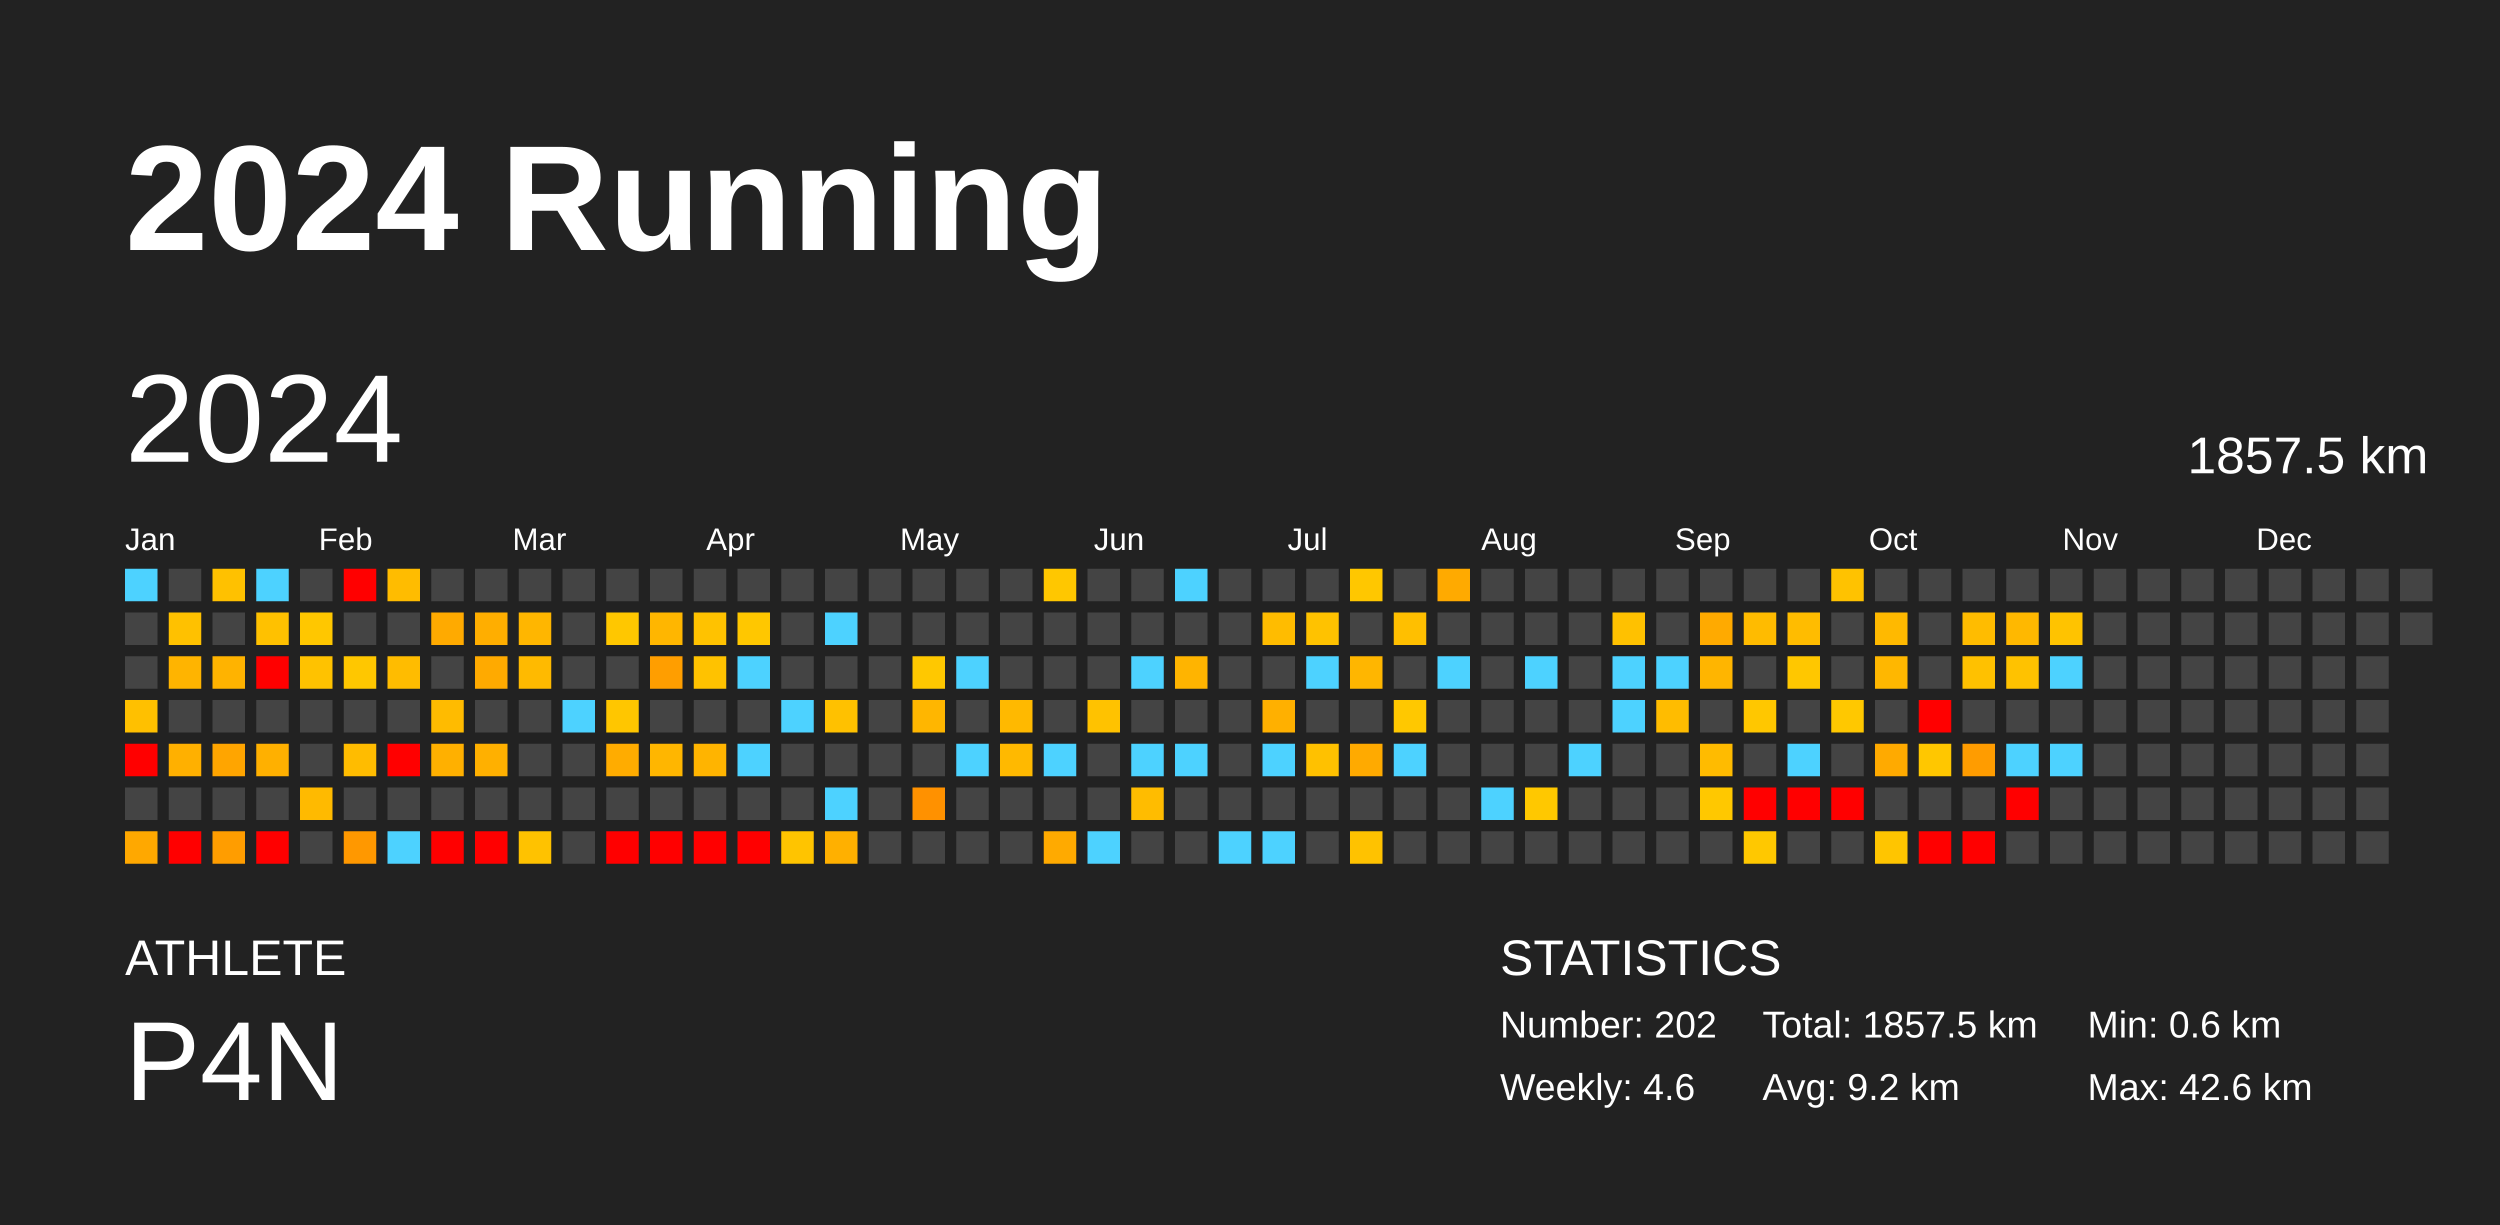
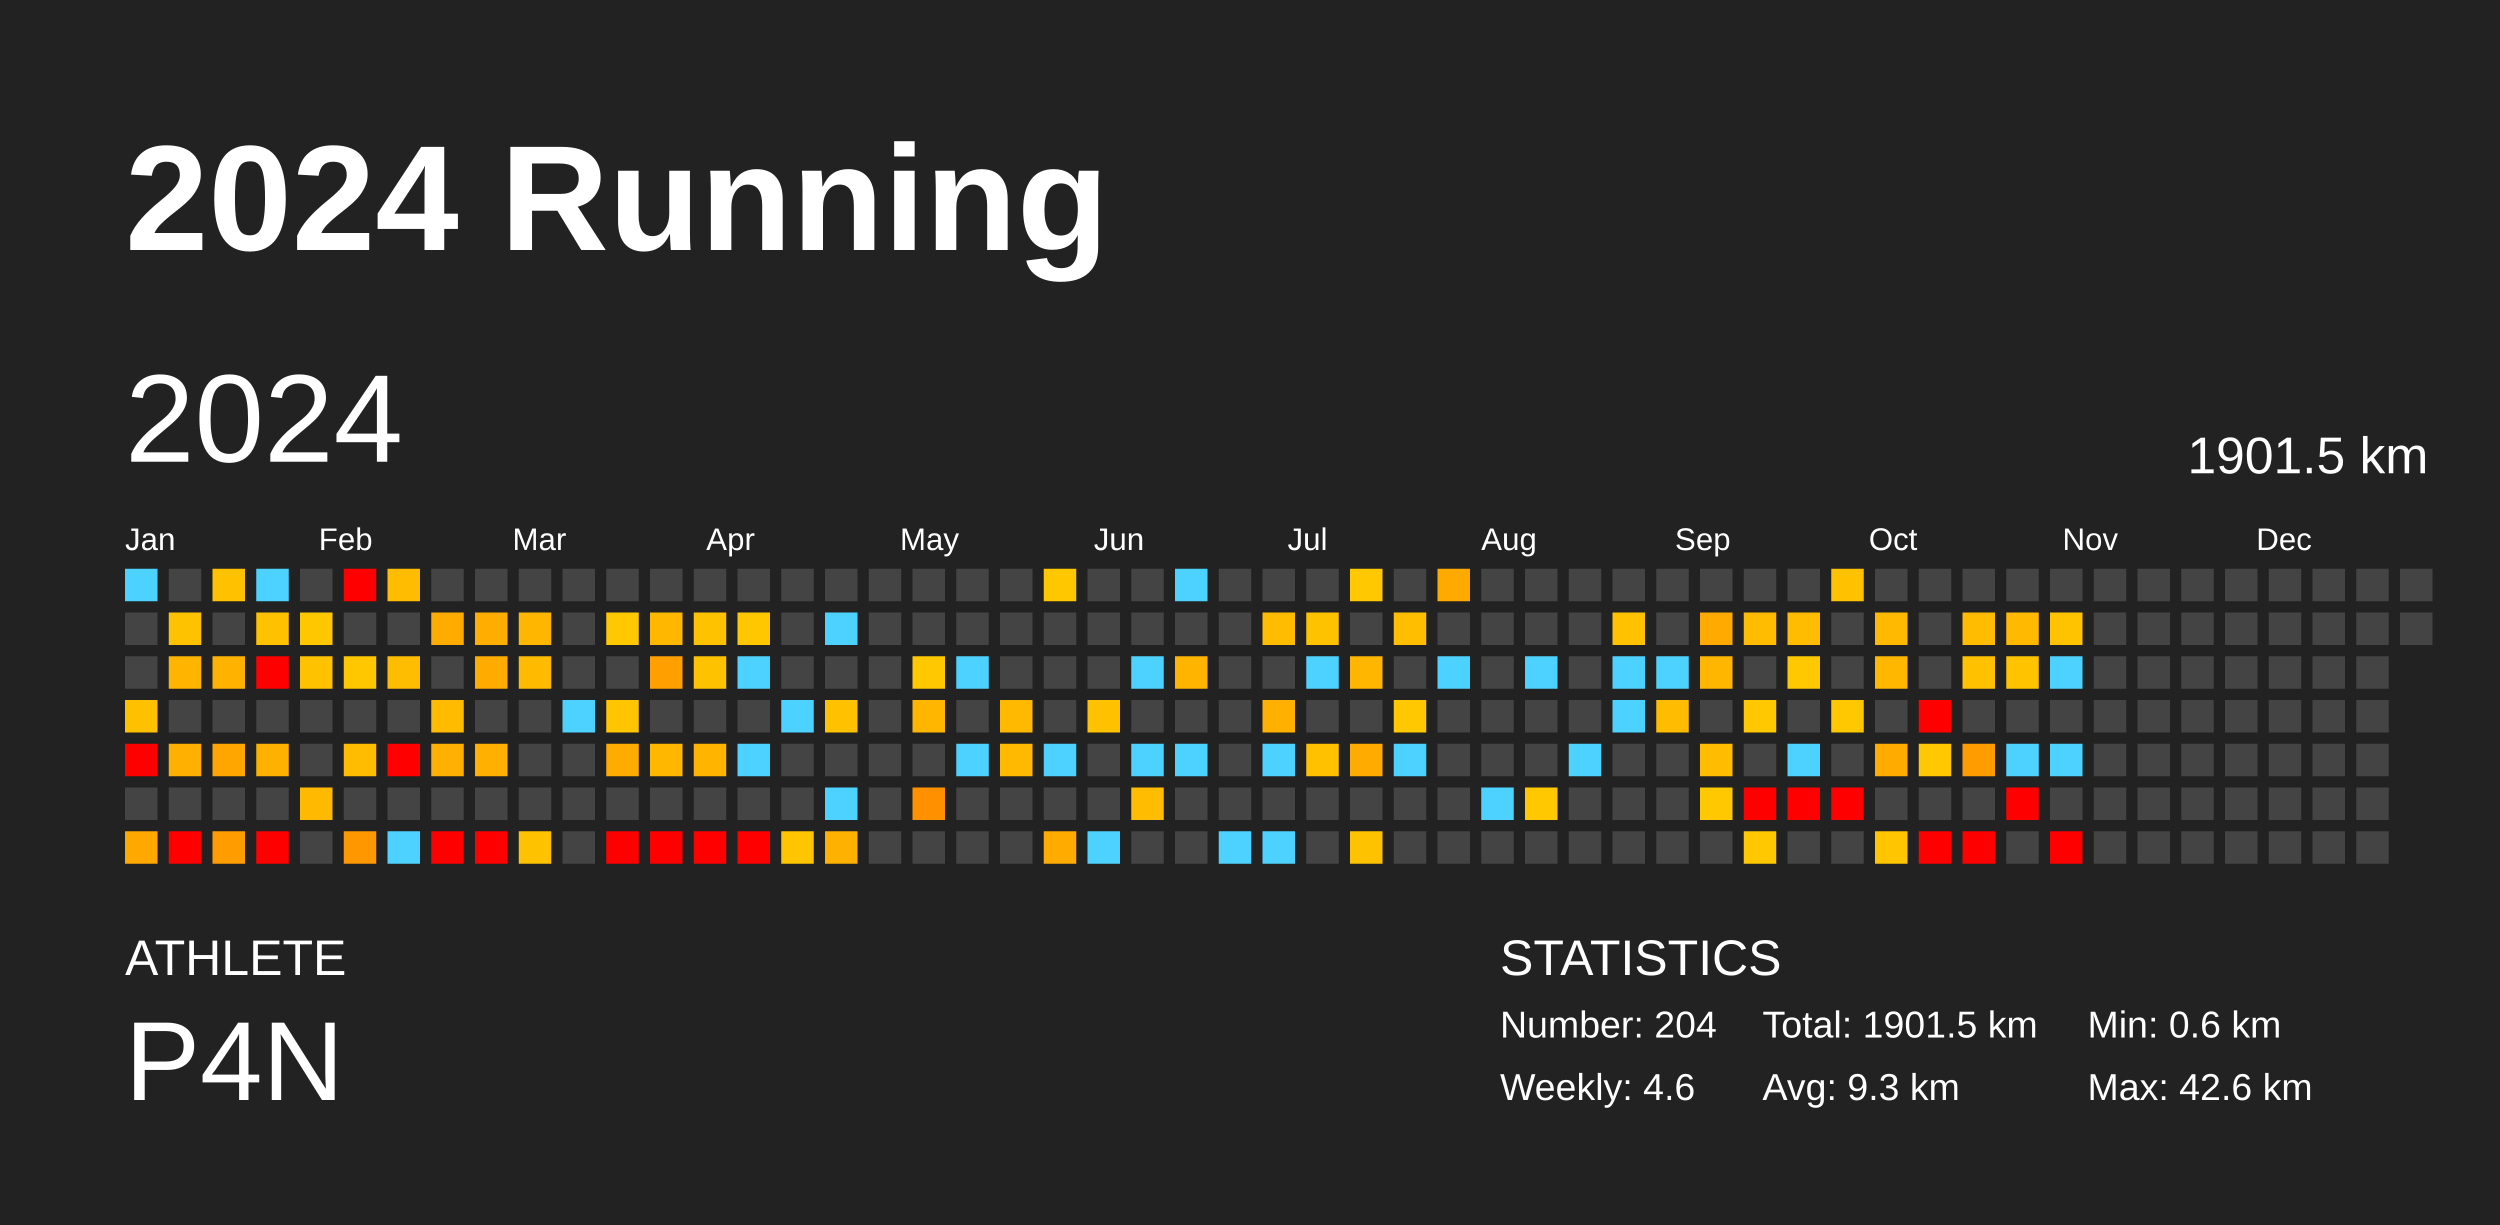
<svg xmlns="http://www.w3.org/2000/svg" baseProfile="full" height="98mm" version="1.1" viewBox="0,0,200,98" width="200mm">
  <defs />
  <rect fill="#222222" height="98" width="200" x="0" y="0" />
  <text fill="#FFFFFF" style="font-size:12px; font-family:Arial; font-weight:bold;" x="10" y="20">2024 Running</text>
  <text fill="#FFFFFF" style="font-size:4px; font-family:Arial" x="10" y="78">ATHLETE</text>
  <text fill="#FFFFFF" style="font-size:9px; font-family:Arial" x="10" y="88">P4N</text>
  <text fill="#FFFFFF" style="font-size:4px; font-family:Arial" x="120" y="78">STATISTICS</text>
-   <text fill="#FFFFFF" style="font-size:3px; font-family:Arial" x="120" y="83">Number: 202</text>
+   <text fill="#FFFFFF" style="font-size:3px; font-family:Arial" x="120" y="83">Number: 204</text>
  <text fill="#FFFFFF" style="font-size:3px; font-family:Arial" x="120" y="88">Weekly: 4.6</text>
-   <text fill="#FFFFFF" style="font-size:3px; font-family:Arial" x="141" y="83">Total: 1857.5 km</text>
-   <text fill="#FFFFFF" style="font-size:3px; font-family:Arial" x="141" y="88">Avg: 9.2 km</text>
+   <text fill="#FFFFFF" style="font-size:3px; font-family:Arial" x="141" y="83">Total: 1901.5 km</text>
+   <text fill="#FFFFFF" style="font-size:3px; font-family:Arial" x="141" y="88">Avg: 9.3 km</text>
  <text fill="#FFFFFF" style="font-size:3px; font-family:Arial" x="167" y="83">Min: 0.6 km</text>
  <text fill="#FFFFFF" style="font-size:3px; font-family:Arial" x="167" y="88">Max: 42.6 km</text>
  <text dominant-baseline="hanging" fill="#FFFFFF" style="font-size:10.0px; font-family:Arial;" x="10" y="30">2024</text>
-   <text dominant-baseline="hanging" fill="#FFFFFF" style="font-size:4.125px; font-family:Arial;" x="175" y="35">1857.5 km</text>
+   <text dominant-baseline="hanging" fill="#FFFFFF" style="font-size:4.125px; font-family:Arial;" x="175" y="35">1901.5 km</text>
  <text fill="#FFFFFF" style="font-size:2.5px; font-family:Arial" x="10.0" y="44">Jan</text>
  <text fill="#FFFFFF" style="font-size:2.5px; font-family:Arial" x="25.5" y="44">Feb</text>
  <text fill="#FFFFFF" style="font-size:2.5px; font-family:Arial" x="41.0" y="44">Mar</text>
  <text fill="#FFFFFF" style="font-size:2.5px; font-family:Arial" x="56.5" y="44">Apr</text>
  <text fill="#FFFFFF" style="font-size:2.5px; font-family:Arial" x="72.0" y="44">May</text>
  <text fill="#FFFFFF" style="font-size:2.5px; font-family:Arial" x="87.5" y="44">Jun</text>
  <text fill="#FFFFFF" style="font-size:2.5px; font-family:Arial" x="103.0" y="44">Jul</text>
  <text fill="#FFFFFF" style="font-size:2.5px; font-family:Arial" x="118.5" y="44">Aug</text>
  <text fill="#FFFFFF" style="font-size:2.5px; font-family:Arial" x="134.0" y="44">Sep</text>
  <text fill="#FFFFFF" style="font-size:2.5px; font-family:Arial" x="149.5" y="44">Oct</text>
  <text fill="#FFFFFF" style="font-size:2.5px; font-family:Arial" x="165.0" y="44">Nov</text>
  <text fill="#FFFFFF" style="font-size:2.5px; font-family:Arial" x="180.5" y="44">Dec</text>
  <rect fill="#4dd2ff" height="2.6" width="2.6" x="10.0" y="45.5" />
  <rect fill="#444444" height="2.6" width="2.6" x="10.0" y="49.0" />
  <rect fill="#444444" height="2.6" width="2.6" x="10.0" y="52.5" />
  <rect fill="#ffc000" height="2.6" width="2.6" x="10.0" y="56.0" />
  <rect fill="red" height="2.6" width="2.6" x="10.0" y="59.5" />
  <rect fill="#444444" height="2.6" width="2.6" x="10.0" y="63.0" />
  <rect fill="#ffa800" height="2.6" width="2.6" x="10.0" y="66.5" />
  <rect fill="#444444" height="2.6" width="2.6" x="13.5" y="45.5" />
-   <rect fill="#ffc100" height="2.6" width="2.6" x="13.5" y="49.0" />
+   <rect fill="#ffc200" height="2.6" width="2.6" x="13.5" y="49.0" />
  <rect fill="#ffb400" height="2.6" width="2.6" x="13.5" y="52.5" />
  <rect fill="#444444" height="2.6" width="2.6" x="13.5" y="56.0" />
  <rect fill="#ffb000" height="2.6" width="2.6" x="13.5" y="59.5" />
  <rect fill="#444444" height="2.6" width="2.6" x="13.5" y="63.0" />
  <rect fill="red" height="2.6" width="2.6" x="13.5" y="66.5" />
-   <rect fill="#ffc100" height="2.6" width="2.6" x="17.0" y="45.5" />
+   <rect fill="#ffc200" height="2.6" width="2.6" x="17.0" y="45.5" />
  <rect fill="#444444" height="2.6" width="2.6" x="17.0" y="49.0" />
  <rect fill="#ffb300" height="2.6" width="2.6" x="17.0" y="52.5" />
  <rect fill="#444444" height="2.6" width="2.6" x="17.0" y="56.0" />
-   <rect fill="#ffa500" height="2.6" width="2.6" x="17.0" y="59.5" />
+   <rect fill="#ffa600" height="2.6" width="2.6" x="17.0" y="59.5" />
  <rect fill="#444444" height="2.6" width="2.6" x="17.0" y="63.0" />
  <rect fill="#ff9d00" height="2.6" width="2.6" x="17.0" y="66.5" />
  <rect fill="#4dd2ff" height="2.6" width="2.6" x="20.5" y="45.5" />
  <rect fill="#ffc100" height="2.6" width="2.6" x="20.5" y="49.0" />
  <rect fill="red" height="2.6" width="2.6" x="20.5" y="52.5" />
  <rect fill="#444444" height="2.6" width="2.6" x="20.5" y="56.0" />
-   <rect fill="#ffb000" height="2.6" width="2.6" x="20.5" y="59.5" />
+   <rect fill="#ffb100" height="2.6" width="2.6" x="20.5" y="59.5" />
  <rect fill="#444444" height="2.6" width="2.6" x="20.5" y="63.0" />
  <rect fill="red" height="2.6" width="2.6" x="20.5" y="66.5" />
  <rect fill="#444444" height="2.6" width="2.6" x="24.0" y="45.5" />
  <rect fill="#ffc700" height="2.6" width="2.6" x="24.0" y="49.0" />
  <rect fill="#ffc200" height="2.6" width="2.6" x="24.0" y="52.5" />
  <rect fill="#444444" height="2.6" width="2.6" x="24.0" y="56.0" />
  <rect fill="#444444" height="2.6" width="2.6" x="24.0" y="59.5" />
  <rect fill="#ffba00" height="2.6" width="2.6" x="24.0" y="63.0" />
  <rect fill="#444444" height="2.6" width="2.6" x="24.0" y="66.5" />
  <rect fill="red" height="2.6" width="2.6" x="27.5" y="45.5" />
  <rect fill="#444444" height="2.6" width="2.6" x="27.5" y="49.0" />
  <rect fill="#ffc700" height="2.6" width="2.6" x="27.5" y="52.5" />
  <rect fill="#444444" height="2.6" width="2.6" x="27.5" y="56.0" />
  <rect fill="#ffbc00" height="2.6" width="2.6" x="27.5" y="59.5" />
  <rect fill="#444444" height="2.6" width="2.6" x="27.5" y="63.0" />
  <rect fill="#ff9800" height="2.6" width="2.6" x="27.5" y="66.5" />
  <rect fill="#ffbc00" height="2.6" width="2.6" x="31.0" y="45.5" />
  <rect fill="#444444" height="2.6" width="2.6" x="31.0" y="49.0" />
-   <rect fill="#ffbc00" height="2.6" width="2.6" x="31.0" y="52.5" />
+   <rect fill="#ffbd00" height="2.6" width="2.6" x="31.0" y="52.5" />
  <rect fill="#444444" height="2.6" width="2.6" x="31.0" y="56.0" />
  <rect fill="red" height="2.6" width="2.6" x="31.0" y="59.5" />
  <rect fill="#444444" height="2.6" width="2.6" x="31.0" y="63.0" />
  <rect fill="#4dd2ff" height="2.6" width="2.6" x="31.0" y="66.5" />
  <rect fill="#444444" height="2.6" width="2.6" x="34.5" y="45.5" />
-   <rect fill="#ffaa00" height="2.6" width="2.6" x="34.5" y="49.0" />
+   <rect fill="#ffab00" height="2.6" width="2.6" x="34.5" y="49.0" />
  <rect fill="#444444" height="2.6" width="2.6" x="34.5" y="52.5" />
  <rect fill="#ffbb00" height="2.6" width="2.6" x="34.5" y="56.0" />
  <rect fill="#ffb000" height="2.6" width="2.6" x="34.5" y="59.5" />
  <rect fill="#444444" height="2.6" width="2.6" x="34.5" y="63.0" />
  <rect fill="red" height="2.6" width="2.6" x="34.5" y="66.5" />
  <rect fill="#444444" height="2.6" width="2.6" x="38.0" y="45.5" />
  <rect fill="#ffae00" height="2.6" width="2.6" x="38.0" y="49.0" />
-   <rect fill="#ffaa00" height="2.6" width="2.6" x="38.0" y="52.5" />
+   <rect fill="#ffab00" height="2.6" width="2.6" x="38.0" y="52.5" />
  <rect fill="#444444" height="2.6" width="2.6" x="38.0" y="56.0" />
  <rect fill="#ffb000" height="2.6" width="2.6" x="38.0" y="59.5" />
  <rect fill="#444444" height="2.6" width="2.6" x="38.0" y="63.0" />
  <rect fill="red" height="2.6" width="2.6" x="38.0" y="66.5" />
  <rect fill="#444444" height="2.6" width="2.6" x="41.5" y="45.5" />
  <rect fill="#ffb600" height="2.6" width="2.6" x="41.5" y="49.0" />
-   <rect fill="#ffba00" height="2.6" width="2.6" x="41.5" y="52.5" />
+   <rect fill="#ffbb00" height="2.6" width="2.6" x="41.5" y="52.5" />
  <rect fill="#444444" height="2.6" width="2.6" x="41.5" y="56.0" />
  <rect fill="#444444" height="2.6" width="2.6" x="41.5" y="59.5" />
  <rect fill="#444444" height="2.6" width="2.6" x="41.5" y="63.0" />
  <rect fill="#ffc200" height="2.6" width="2.6" x="41.5" y="66.5" />
  <rect fill="#444444" height="2.6" width="2.6" x="45.0" y="45.5" />
  <rect fill="#444444" height="2.6" width="2.6" x="45.0" y="49.0" />
  <rect fill="#444444" height="2.6" width="2.6" x="45.0" y="52.5" />
  <rect fill="#4dd2ff" height="2.6" width="2.6" x="45.0" y="56.0" />
  <rect fill="#444444" height="2.6" width="2.6" x="45.0" y="59.5" />
  <rect fill="#444444" height="2.6" width="2.6" x="45.0" y="63.0" />
  <rect fill="#444444" height="2.6" width="2.6" x="45.0" y="66.5" />
  <rect fill="#444444" height="2.6" width="2.6" x="48.5" y="45.5" />
-   <rect fill="#ffc700" height="2.6" width="2.6" x="48.5" y="49.0" />
+   <rect fill="#ffc800" height="2.6" width="2.6" x="48.5" y="49.0" />
  <rect fill="#444444" height="2.6" width="2.6" x="48.5" y="52.5" />
  <rect fill="#ffc600" height="2.6" width="2.6" x="48.5" y="56.0" />
  <rect fill="#ffac00" height="2.6" width="2.6" x="48.5" y="59.5" />
  <rect fill="#444444" height="2.6" width="2.6" x="48.5" y="63.0" />
  <rect fill="red" height="2.6" width="2.6" x="48.5" y="66.5" />
  <rect fill="#444444" height="2.6" width="2.6" x="52.0" y="45.5" />
-   <rect fill="#ffb600" height="2.6" width="2.6" x="52.0" y="49.0" />
-   <rect fill="#ff9e00" height="2.6" width="2.6" x="52.0" y="52.5" />
+   <rect fill="#ffb700" height="2.6" width="2.6" x="52.0" y="49.0" />
+   <rect fill="#ff9f00" height="2.6" width="2.6" x="52.0" y="52.5" />
  <rect fill="#444444" height="2.6" width="2.6" x="52.0" y="56.0" />
-   <rect fill="#ffb600" height="2.6" width="2.6" x="52.0" y="59.5" />
+   <rect fill="#ffb700" height="2.6" width="2.6" x="52.0" y="59.5" />
  <rect fill="#444444" height="2.6" width="2.6" x="52.0" y="63.0" />
  <rect fill="red" height="2.6" width="2.6" x="52.0" y="66.5" />
  <rect fill="#444444" height="2.6" width="2.6" x="55.5" y="45.5" />
  <rect fill="#ffc200" height="2.6" width="2.6" x="55.5" y="49.0" />
  <rect fill="#ffc200" height="2.6" width="2.6" x="55.5" y="52.5" />
  <rect fill="#444444" height="2.6" width="2.6" x="55.5" y="56.0" />
  <rect fill="#ffb400" height="2.6" width="2.6" x="55.5" y="59.5" />
  <rect fill="#444444" height="2.6" width="2.6" x="55.5" y="63.0" />
  <rect fill="red" height="2.6" width="2.6" x="55.5" y="66.5" />
  <rect fill="#444444" height="2.6" width="2.6" x="59.0" y="45.5" />
  <rect fill="#ffc700" height="2.6" width="2.6" x="59.0" y="49.0" />
  <rect fill="#4dd2ff" height="2.6" width="2.6" x="59.0" y="52.5" />
  <rect fill="#444444" height="2.6" width="2.6" x="59.0" y="56.0" />
  <rect fill="#4dd2ff" height="2.6" width="2.6" x="59.0" y="59.5" />
  <rect fill="#444444" height="2.6" width="2.6" x="59.0" y="63.0" />
  <rect fill="red" height="2.6" width="2.6" x="59.0" y="66.5" />
  <rect fill="#444444" height="2.6" width="2.6" x="62.5" y="45.5" />
  <rect fill="#444444" height="2.6" width="2.6" x="62.5" y="49.0" />
  <rect fill="#444444" height="2.6" width="2.6" x="62.5" y="52.5" />
  <rect fill="#4dd2ff" height="2.6" width="2.6" x="62.5" y="56.0" />
  <rect fill="#444444" height="2.6" width="2.6" x="62.5" y="59.5" />
  <rect fill="#444444" height="2.6" width="2.6" x="62.5" y="63.0" />
-   <rect fill="#ffc400" height="2.6" width="2.6" x="62.5" y="66.5" />
+   <rect fill="#ffc500" height="2.6" width="2.6" x="62.5" y="66.5" />
  <rect fill="#444444" height="2.6" width="2.6" x="66.0" y="45.5" />
  <rect fill="#4dd2ff" height="2.6" width="2.6" x="66.0" y="49.0" />
  <rect fill="#444444" height="2.6" width="2.6" x="66.0" y="52.5" />
  <rect fill="#ffc100" height="2.6" width="2.6" x="66.0" y="56.0" />
  <rect fill="#444444" height="2.6" width="2.6" x="66.0" y="59.5" />
  <rect fill="#4dd2ff" height="2.6" width="2.6" x="66.0" y="63.0" />
-   <rect fill="#ffb000" height="2.6" width="2.6" x="66.0" y="66.5" />
+   <rect fill="#ffb100" height="2.6" width="2.6" x="66.0" y="66.5" />
  <rect fill="#444444" height="2.6" width="2.6" x="69.5" y="45.5" />
  <rect fill="#444444" height="2.6" width="2.6" x="69.5" y="49.0" />
  <rect fill="#444444" height="2.6" width="2.6" x="69.5" y="52.5" />
  <rect fill="#444444" height="2.6" width="2.6" x="69.5" y="56.0" />
  <rect fill="#444444" height="2.6" width="2.6" x="69.5" y="59.5" />
  <rect fill="#444444" height="2.6" width="2.6" x="69.5" y="63.0" />
  <rect fill="#444444" height="2.6" width="2.6" x="69.5" y="66.5" />
  <rect fill="#444444" height="2.6" width="2.6" x="73.0" y="45.5" />
  <rect fill="#444444" height="2.6" width="2.6" x="73.0" y="49.0" />
  <rect fill="#ffc800" height="2.6" width="2.6" x="73.0" y="52.5" />
  <rect fill="#ffb600" height="2.6" width="2.6" x="73.0" y="56.0" />
  <rect fill="#444444" height="2.6" width="2.6" x="73.0" y="59.5" />
  <rect fill="#ff9100" height="2.6" width="2.6" x="73.0" y="63.0" />
  <rect fill="#444444" height="2.6" width="2.6" x="73.0" y="66.5" />
  <rect fill="#444444" height="2.6" width="2.6" x="76.5" y="45.5" />
  <rect fill="#444444" height="2.6" width="2.6" x="76.5" y="49.0" />
  <rect fill="#4dd2ff" height="2.6" width="2.6" x="76.5" y="52.5" />
  <rect fill="#444444" height="2.6" width="2.6" x="76.5" y="56.0" />
  <rect fill="#4dd2ff" height="2.6" width="2.6" x="76.5" y="59.5" />
  <rect fill="#444444" height="2.6" width="2.6" x="76.5" y="63.0" />
  <rect fill="#444444" height="2.6" width="2.6" x="76.5" y="66.5" />
  <rect fill="#444444" height="2.6" width="2.6" x="80.0" y="45.5" />
  <rect fill="#444444" height="2.6" width="2.6" x="80.0" y="49.0" />
  <rect fill="#444444" height="2.6" width="2.6" x="80.0" y="52.5" />
  <rect fill="#ffb900" height="2.6" width="2.6" x="80.0" y="56.0" />
  <rect fill="#ffb900" height="2.6" width="2.6" x="80.0" y="59.5" />
  <rect fill="#444444" height="2.6" width="2.6" x="80.0" y="63.0" />
  <rect fill="#444444" height="2.6" width="2.6" x="80.0" y="66.5" />
  <rect fill="#ffc700" height="2.6" width="2.6" x="83.5" y="45.5" />
  <rect fill="#444444" height="2.6" width="2.6" x="83.5" y="49.0" />
  <rect fill="#444444" height="2.6" width="2.6" x="83.5" y="52.5" />
  <rect fill="#444444" height="2.6" width="2.6" x="83.5" y="56.0" />
  <rect fill="#4dd2ff" height="2.6" width="2.6" x="83.5" y="59.5" />
  <rect fill="#444444" height="2.6" width="2.6" x="83.5" y="63.0" />
-   <rect fill="#ffaa00" height="2.6" width="2.6" x="83.5" y="66.5" />
+   <rect fill="#ffab00" height="2.6" width="2.6" x="83.5" y="66.5" />
  <rect fill="#444444" height="2.6" width="2.6" x="87.0" y="45.5" />
  <rect fill="#444444" height="2.6" width="2.6" x="87.0" y="49.0" />
  <rect fill="#444444" height="2.6" width="2.6" x="87.0" y="52.5" />
  <rect fill="#ffc200" height="2.6" width="2.6" x="87.0" y="56.0" />
  <rect fill="#444444" height="2.6" width="2.6" x="87.0" y="59.5" />
  <rect fill="#444444" height="2.6" width="2.6" x="87.0" y="63.0" />
  <rect fill="#4dd2ff" height="2.6" width="2.6" x="87.0" y="66.5" />
  <rect fill="#444444" height="2.6" width="2.6" x="90.5" y="45.5" />
  <rect fill="#444444" height="2.6" width="2.6" x="90.5" y="49.0" />
  <rect fill="#4dd2ff" height="2.6" width="2.6" x="90.5" y="52.5" />
  <rect fill="#444444" height="2.6" width="2.6" x="90.5" y="56.0" />
  <rect fill="#4dd2ff" height="2.6" width="2.6" x="90.5" y="59.5" />
  <rect fill="#ffbc00" height="2.6" width="2.6" x="90.5" y="63.0" />
  <rect fill="#444444" height="2.6" width="2.6" x="90.5" y="66.5" />
  <rect fill="#4dd2ff" height="2.6" width="2.6" x="94.0" y="45.5" />
  <rect fill="#444444" height="2.6" width="2.6" x="94.0" y="49.0" />
-   <rect fill="#ffb400" height="2.6" width="2.6" x="94.0" y="52.5" />
+   <rect fill="#ffb500" height="2.6" width="2.6" x="94.0" y="52.5" />
  <rect fill="#444444" height="2.6" width="2.6" x="94.0" y="56.0" />
  <rect fill="#4dd2ff" height="2.6" width="2.6" x="94.0" y="59.5" />
  <rect fill="#444444" height="2.6" width="2.6" x="94.0" y="63.0" />
  <rect fill="#444444" height="2.6" width="2.6" x="94.0" y="66.5" />
  <rect fill="#444444" height="2.6" width="2.6" x="97.5" y="45.5" />
  <rect fill="#444444" height="2.6" width="2.6" x="97.5" y="49.0" />
  <rect fill="#444444" height="2.6" width="2.6" x="97.5" y="52.5" />
  <rect fill="#444444" height="2.6" width="2.6" x="97.5" y="56.0" />
  <rect fill="#444444" height="2.6" width="2.6" x="97.5" y="59.5" />
  <rect fill="#444444" height="2.6" width="2.6" x="97.5" y="63.0" />
  <rect fill="#4dd2ff" height="2.6" width="2.6" x="97.5" y="66.5" />
  <rect fill="#444444" height="2.6" width="2.6" x="101.0" y="45.5" />
  <rect fill="#ffbc00" height="2.6" width="2.6" x="101.0" y="49.0" />
  <rect fill="#444444" height="2.6" width="2.6" x="101.0" y="52.5" />
  <rect fill="#ffb000" height="2.6" width="2.6" x="101.0" y="56.0" />
  <rect fill="#4dd2ff" height="2.6" width="2.6" x="101.0" y="59.5" />
  <rect fill="#444444" height="2.6" width="2.6" x="101.0" y="63.0" />
  <rect fill="#4dd2ff" height="2.6" width="2.6" x="101.0" y="66.5" />
  <rect fill="#444444" height="2.6" width="2.6" x="104.5" y="45.5" />
  <rect fill="#ffc200" height="2.6" width="2.6" x="104.5" y="49.0" />
  <rect fill="#4dd2ff" height="2.6" width="2.6" x="104.5" y="52.5" />
  <rect fill="#444444" height="2.6" width="2.6" x="104.5" y="56.0" />
  <rect fill="#ffc100" height="2.6" width="2.6" x="104.5" y="59.5" />
  <rect fill="#444444" height="2.6" width="2.6" x="104.5" y="63.0" />
  <rect fill="#444444" height="2.6" width="2.6" x="104.5" y="66.5" />
-   <rect fill="#ffc700" height="2.6" width="2.6" x="108.0" y="45.5" />
+   <rect fill="#ffc800" height="2.6" width="2.6" x="108.0" y="45.5" />
  <rect fill="#444444" height="2.6" width="2.6" x="108.0" y="49.0" />
  <rect fill="#ffb600" height="2.6" width="2.6" x="108.0" y="52.5" />
  <rect fill="#444444" height="2.6" width="2.6" x="108.0" y="56.0" />
-   <rect fill="#ffaa00" height="2.6" width="2.6" x="108.0" y="59.5" />
+   <rect fill="#ffab00" height="2.6" width="2.6" x="108.0" y="59.5" />
  <rect fill="#444444" height="2.6" width="2.6" x="108.0" y="63.0" />
  <rect fill="#ffc200" height="2.6" width="2.6" x="108.0" y="66.5" />
  <rect fill="#444444" height="2.6" width="2.6" x="111.5" y="45.5" />
  <rect fill="#ffbf00" height="2.6" width="2.6" x="111.5" y="49.0" />
  <rect fill="#444444" height="2.6" width="2.6" x="111.5" y="52.5" />
  <rect fill="#ffc800" height="2.6" width="2.6" x="111.5" y="56.0" />
  <rect fill="#4dd2ff" height="2.6" width="2.6" x="111.5" y="59.5" />
  <rect fill="#444444" height="2.6" width="2.6" x="111.5" y="63.0" />
  <rect fill="#444444" height="2.6" width="2.6" x="111.5" y="66.5" />
  <rect fill="#ffaa00" height="2.6" width="2.6" x="115.0" y="45.5" />
  <rect fill="#444444" height="2.6" width="2.6" x="115.0" y="49.0" />
  <rect fill="#4dd2ff" height="2.6" width="2.6" x="115.0" y="52.5" />
  <rect fill="#444444" height="2.6" width="2.6" x="115.0" y="56.0" />
  <rect fill="#444444" height="2.6" width="2.6" x="115.0" y="59.5" />
  <rect fill="#444444" height="2.6" width="2.6" x="115.0" y="63.0" />
  <rect fill="#444444" height="2.6" width="2.6" x="115.0" y="66.5" />
  <rect fill="#444444" height="2.6" width="2.6" x="118.5" y="45.5" />
  <rect fill="#444444" height="2.6" width="2.6" x="118.5" y="49.0" />
  <rect fill="#444444" height="2.6" width="2.6" x="118.5" y="52.5" />
  <rect fill="#444444" height="2.6" width="2.6" x="118.5" y="56.0" />
  <rect fill="#444444" height="2.6" width="2.6" x="118.5" y="59.5" />
  <rect fill="#4dd2ff" height="2.6" width="2.6" x="118.5" y="63.0" />
  <rect fill="#444444" height="2.6" width="2.6" x="118.5" y="66.5" />
  <rect fill="#444444" height="2.6" width="2.6" x="122.0" y="45.5" />
  <rect fill="#444444" height="2.6" width="2.6" x="122.0" y="49.0" />
  <rect fill="#4dd2ff" height="2.6" width="2.6" x="122.0" y="52.5" />
  <rect fill="#444444" height="2.6" width="2.6" x="122.0" y="56.0" />
  <rect fill="#444444" height="2.6" width="2.6" x="122.0" y="59.5" />
  <rect fill="#ffc800" height="2.6" width="2.6" x="122.0" y="63.0" />
  <rect fill="#444444" height="2.6" width="2.6" x="122.0" y="66.5" />
  <rect fill="#444444" height="2.6" width="2.6" x="125.5" y="45.5" />
  <rect fill="#444444" height="2.6" width="2.6" x="125.5" y="49.0" />
  <rect fill="#444444" height="2.6" width="2.6" x="125.5" y="52.5" />
  <rect fill="#444444" height="2.6" width="2.6" x="125.5" y="56.0" />
  <rect fill="#4dd2ff" height="2.6" width="2.6" x="125.5" y="59.5" />
  <rect fill="#444444" height="2.6" width="2.6" x="125.5" y="63.0" />
  <rect fill="#444444" height="2.6" width="2.6" x="125.5" y="66.5" />
  <rect fill="#444444" height="2.6" width="2.6" x="129.0" y="45.5" />
  <rect fill="#ffc100" height="2.6" width="2.6" x="129.0" y="49.0" />
  <rect fill="#4dd2ff" height="2.6" width="2.6" x="129.0" y="52.5" />
  <rect fill="#4dd2ff" height="2.6" width="2.6" x="129.0" y="56.0" />
  <rect fill="#444444" height="2.6" width="2.6" x="129.0" y="59.5" />
  <rect fill="#444444" height="2.6" width="2.6" x="129.0" y="63.0" />
  <rect fill="#444444" height="2.6" width="2.6" x="129.0" y="66.5" />
  <rect fill="#444444" height="2.6" width="2.6" x="132.5" y="45.5" />
  <rect fill="#444444" height="2.6" width="2.6" x="132.5" y="49.0" />
  <rect fill="#4dd2ff" height="2.6" width="2.6" x="132.5" y="52.5" />
  <rect fill="#ffbc00" height="2.6" width="2.6" x="132.5" y="56.0" />
  <rect fill="#444444" height="2.6" width="2.6" x="132.5" y="59.5" />
  <rect fill="#444444" height="2.6" width="2.6" x="132.5" y="63.0" />
  <rect fill="#444444" height="2.6" width="2.6" x="132.5" y="66.5" />
  <rect fill="#444444" height="2.6" width="2.6" x="136.0" y="45.5" />
  <rect fill="#ffaa00" height="2.6" width="2.6" x="136.0" y="49.0" />
-   <rect fill="#ffb500" height="2.6" width="2.6" x="136.0" y="52.5" />
+   <rect fill="#ffb600" height="2.6" width="2.6" x="136.0" y="52.5" />
  <rect fill="#444444" height="2.6" width="2.6" x="136.0" y="56.0" />
-   <rect fill="#ffbb00" height="2.6" width="2.6" x="136.0" y="59.5" />
+   <rect fill="#ffbc00" height="2.6" width="2.6" x="136.0" y="59.5" />
  <rect fill="#ffc800" height="2.6" width="2.6" x="136.0" y="63.0" />
  <rect fill="#444444" height="2.6" width="2.6" x="136.0" y="66.5" />
  <rect fill="#444444" height="2.6" width="2.6" x="139.5" y="45.5" />
-   <rect fill="#ffbb00" height="2.6" width="2.6" x="139.5" y="49.0" />
+   <rect fill="#ffbc00" height="2.6" width="2.6" x="139.5" y="49.0" />
  <rect fill="#444444" height="2.6" width="2.6" x="139.5" y="52.5" />
-   <rect fill="#ffc700" height="2.6" width="2.6" x="139.5" y="56.0" />
+   <rect fill="#ffc800" height="2.6" width="2.6" x="139.5" y="56.0" />
  <rect fill="#444444" height="2.6" width="2.6" x="139.5" y="59.5" />
  <rect fill="red" height="2.6" width="2.6" x="139.5" y="63.0" />
  <rect fill="#ffc800" height="2.6" width="2.6" x="139.5" y="66.5" />
  <rect fill="#444444" height="2.6" width="2.6" x="143.0" y="45.5" />
  <rect fill="#ffbc00" height="2.6" width="2.6" x="143.0" y="49.0" />
-   <rect fill="#ffc700" height="2.6" width="2.6" x="143.0" y="52.5" />
+   <rect fill="#ffc800" height="2.6" width="2.6" x="143.0" y="52.5" />
  <rect fill="#444444" height="2.6" width="2.6" x="143.0" y="56.0" />
  <rect fill="#4dd2ff" height="2.6" width="2.6" x="143.0" y="59.5" />
  <rect fill="red" height="2.6" width="2.6" x="143.0" y="63.0" />
  <rect fill="#444444" height="2.6" width="2.6" x="143.0" y="66.5" />
  <rect fill="#ffc200" height="2.6" width="2.6" x="146.5" y="45.5" />
  <rect fill="#444444" height="2.6" width="2.6" x="146.5" y="49.0" />
  <rect fill="#444444" height="2.6" width="2.6" x="146.5" y="52.5" />
  <rect fill="#ffc800" height="2.6" width="2.6" x="146.5" y="56.0" />
  <rect fill="#444444" height="2.6" width="2.6" x="146.5" y="59.5" />
  <rect fill="red" height="2.6" width="2.6" x="146.5" y="63.0" />
  <rect fill="#444444" height="2.6" width="2.6" x="146.5" y="66.5" />
  <rect fill="#444444" height="2.6" width="2.6" x="150.0" y="45.5" />
-   <rect fill="#ffb900" height="2.6" width="2.6" x="150.0" y="49.0" />
+   <rect fill="#ffba00" height="2.6" width="2.6" x="150.0" y="49.0" />
  <rect fill="#ffb700" height="2.6" width="2.6" x="150.0" y="52.5" />
  <rect fill="#444444" height="2.6" width="2.6" x="150.0" y="56.0" />
-   <rect fill="#ffaa00" height="2.6" width="2.6" x="150.0" y="59.5" />
+   <rect fill="#ffab00" height="2.6" width="2.6" x="150.0" y="59.5" />
  <rect fill="#444444" height="2.6" width="2.6" x="150.0" y="63.0" />
  <rect fill="#ffc500" height="2.6" width="2.6" x="150.0" y="66.5" />
  <rect fill="#444444" height="2.6" width="2.6" x="153.5" y="45.5" />
  <rect fill="#444444" height="2.6" width="2.6" x="153.5" y="49.0" />
  <rect fill="#444444" height="2.6" width="2.6" x="153.5" y="52.5" />
  <rect fill="red" height="2.6" width="2.6" x="153.5" y="56.0" />
-   <rect fill="#ffc700" height="2.6" width="2.6" x="153.5" y="59.5" />
+   <rect fill="#ffc800" height="2.6" width="2.6" x="153.5" y="59.5" />
  <rect fill="#444444" height="2.6" width="2.6" x="153.5" y="63.0" />
  <rect fill="red" height="2.6" width="2.6" x="153.5" y="66.5" />
  <rect fill="#444444" height="2.6" width="2.6" x="157.0" y="45.5" />
  <rect fill="#ffbc00" height="2.6" width="2.6" x="157.0" y="49.0" />
  <rect fill="#ffc100" height="2.6" width="2.6" x="157.0" y="52.5" />
  <rect fill="#444444" height="2.6" width="2.6" x="157.0" y="56.0" />
  <rect fill="#ff9c00" height="2.6" width="2.6" x="157.0" y="59.5" />
  <rect fill="#444444" height="2.6" width="2.6" x="157.0" y="63.0" />
  <rect fill="red" height="2.6" width="2.6" x="157.0" y="66.5" />
  <rect fill="#444444" height="2.6" width="2.6" x="160.5" y="45.5" />
-   <rect fill="#ffb800" height="2.6" width="2.6" x="160.5" y="49.0" />
-   <rect fill="#ffc200" height="2.6" width="2.6" x="160.5" y="52.5" />
+   <rect fill="#ffb900" height="2.6" width="2.6" x="160.5" y="49.0" />
+   <rect fill="#ffc300" height="2.6" width="2.6" x="160.5" y="52.5" />
  <rect fill="#444444" height="2.6" width="2.6" x="160.5" y="56.0" />
  <rect fill="#4dd2ff" height="2.6" width="2.6" x="160.5" y="59.5" />
  <rect fill="red" height="2.6" width="2.6" x="160.5" y="63.0" />
  <rect fill="#444444" height="2.6" width="2.6" x="160.5" y="66.5" />
  <rect fill="#444444" height="2.6" width="2.6" x="164.0" y="45.5" />
  <rect fill="#ffc300" height="2.6" width="2.6" x="164.0" y="49.0" />
  <rect fill="#4dd2ff" height="2.6" width="2.6" x="164.0" y="52.5" />
  <rect fill="#444444" height="2.6" width="2.6" x="164.0" y="56.0" />
  <rect fill="#4dd2ff" height="2.6" width="2.6" x="164.0" y="59.5" />
  <rect fill="#444444" height="2.6" width="2.6" x="164.0" y="63.0" />
-   <rect fill="#444444" height="2.6" width="2.6" x="164.0" y="66.5" />
+   <rect fill="red" height="2.6" width="2.6" x="164.0" y="66.5" />
  <rect fill="#444444" height="2.6" width="2.6" x="167.5" y="45.5" />
  <rect fill="#444444" height="2.6" width="2.6" x="167.5" y="49.0" />
  <rect fill="#444444" height="2.6" width="2.6" x="167.5" y="52.5" />
  <rect fill="#444444" height="2.6" width="2.6" x="167.5" y="56.0" />
  <rect fill="#444444" height="2.6" width="2.6" x="167.5" y="59.5" />
  <rect fill="#444444" height="2.6" width="2.6" x="167.5" y="63.0" />
  <rect fill="#444444" height="2.6" width="2.6" x="167.5" y="66.5" />
  <rect fill="#444444" height="2.6" width="2.6" x="171.0" y="45.5" />
  <rect fill="#444444" height="2.6" width="2.6" x="171.0" y="49.0" />
  <rect fill="#444444" height="2.6" width="2.6" x="171.0" y="52.5" />
  <rect fill="#444444" height="2.6" width="2.6" x="171.0" y="56.0" />
  <rect fill="#444444" height="2.6" width="2.6" x="171.0" y="59.5" />
  <rect fill="#444444" height="2.6" width="2.6" x="171.0" y="63.0" />
  <rect fill="#444444" height="2.6" width="2.6" x="171.0" y="66.5" />
  <rect fill="#444444" height="2.6" width="2.6" x="174.5" y="45.5" />
  <rect fill="#444444" height="2.6" width="2.6" x="174.5" y="49.0" />
  <rect fill="#444444" height="2.6" width="2.6" x="174.5" y="52.5" />
  <rect fill="#444444" height="2.6" width="2.6" x="174.5" y="56.0" />
  <rect fill="#444444" height="2.6" width="2.6" x="174.5" y="59.5" />
  <rect fill="#444444" height="2.6" width="2.6" x="174.5" y="63.0" />
  <rect fill="#444444" height="2.6" width="2.6" x="174.5" y="66.5" />
  <rect fill="#444444" height="2.6" width="2.6" x="178.0" y="45.5" />
  <rect fill="#444444" height="2.6" width="2.6" x="178.0" y="49.0" />
  <rect fill="#444444" height="2.6" width="2.6" x="178.0" y="52.5" />
  <rect fill="#444444" height="2.6" width="2.6" x="178.0" y="56.0" />
  <rect fill="#444444" height="2.6" width="2.6" x="178.0" y="59.5" />
  <rect fill="#444444" height="2.6" width="2.6" x="178.0" y="63.0" />
  <rect fill="#444444" height="2.6" width="2.6" x="178.0" y="66.5" />
  <rect fill="#444444" height="2.6" width="2.6" x="181.5" y="45.5" />
  <rect fill="#444444" height="2.6" width="2.6" x="181.5" y="49.0" />
  <rect fill="#444444" height="2.6" width="2.6" x="181.5" y="52.5" />
  <rect fill="#444444" height="2.6" width="2.6" x="181.5" y="56.0" />
  <rect fill="#444444" height="2.6" width="2.6" x="181.5" y="59.5" />
  <rect fill="#444444" height="2.6" width="2.6" x="181.5" y="63.0" />
  <rect fill="#444444" height="2.6" width="2.6" x="181.5" y="66.5" />
  <rect fill="#444444" height="2.6" width="2.6" x="185.0" y="45.5" />
  <rect fill="#444444" height="2.6" width="2.6" x="185.0" y="49.0" />
  <rect fill="#444444" height="2.6" width="2.6" x="185.0" y="52.5" />
  <rect fill="#444444" height="2.6" width="2.6" x="185.0" y="56.0" />
  <rect fill="#444444" height="2.6" width="2.6" x="185.0" y="59.5" />
  <rect fill="#444444" height="2.6" width="2.6" x="185.0" y="63.0" />
  <rect fill="#444444" height="2.6" width="2.6" x="185.0" y="66.5" />
  <rect fill="#444444" height="2.6" width="2.6" x="188.5" y="45.5" />
  <rect fill="#444444" height="2.6" width="2.6" x="188.5" y="49.0" />
  <rect fill="#444444" height="2.6" width="2.6" x="188.5" y="52.5" />
  <rect fill="#444444" height="2.6" width="2.6" x="188.5" y="56.0" />
  <rect fill="#444444" height="2.6" width="2.6" x="188.5" y="59.5" />
  <rect fill="#444444" height="2.6" width="2.6" x="188.5" y="63.0" />
  <rect fill="#444444" height="2.6" width="2.6" x="188.5" y="66.5" />
  <rect fill="#444444" height="2.6" width="2.6" x="192.0" y="45.5" />
  <rect fill="#444444" height="2.6" width="2.6" x="192.0" y="49.0" />
</svg>
